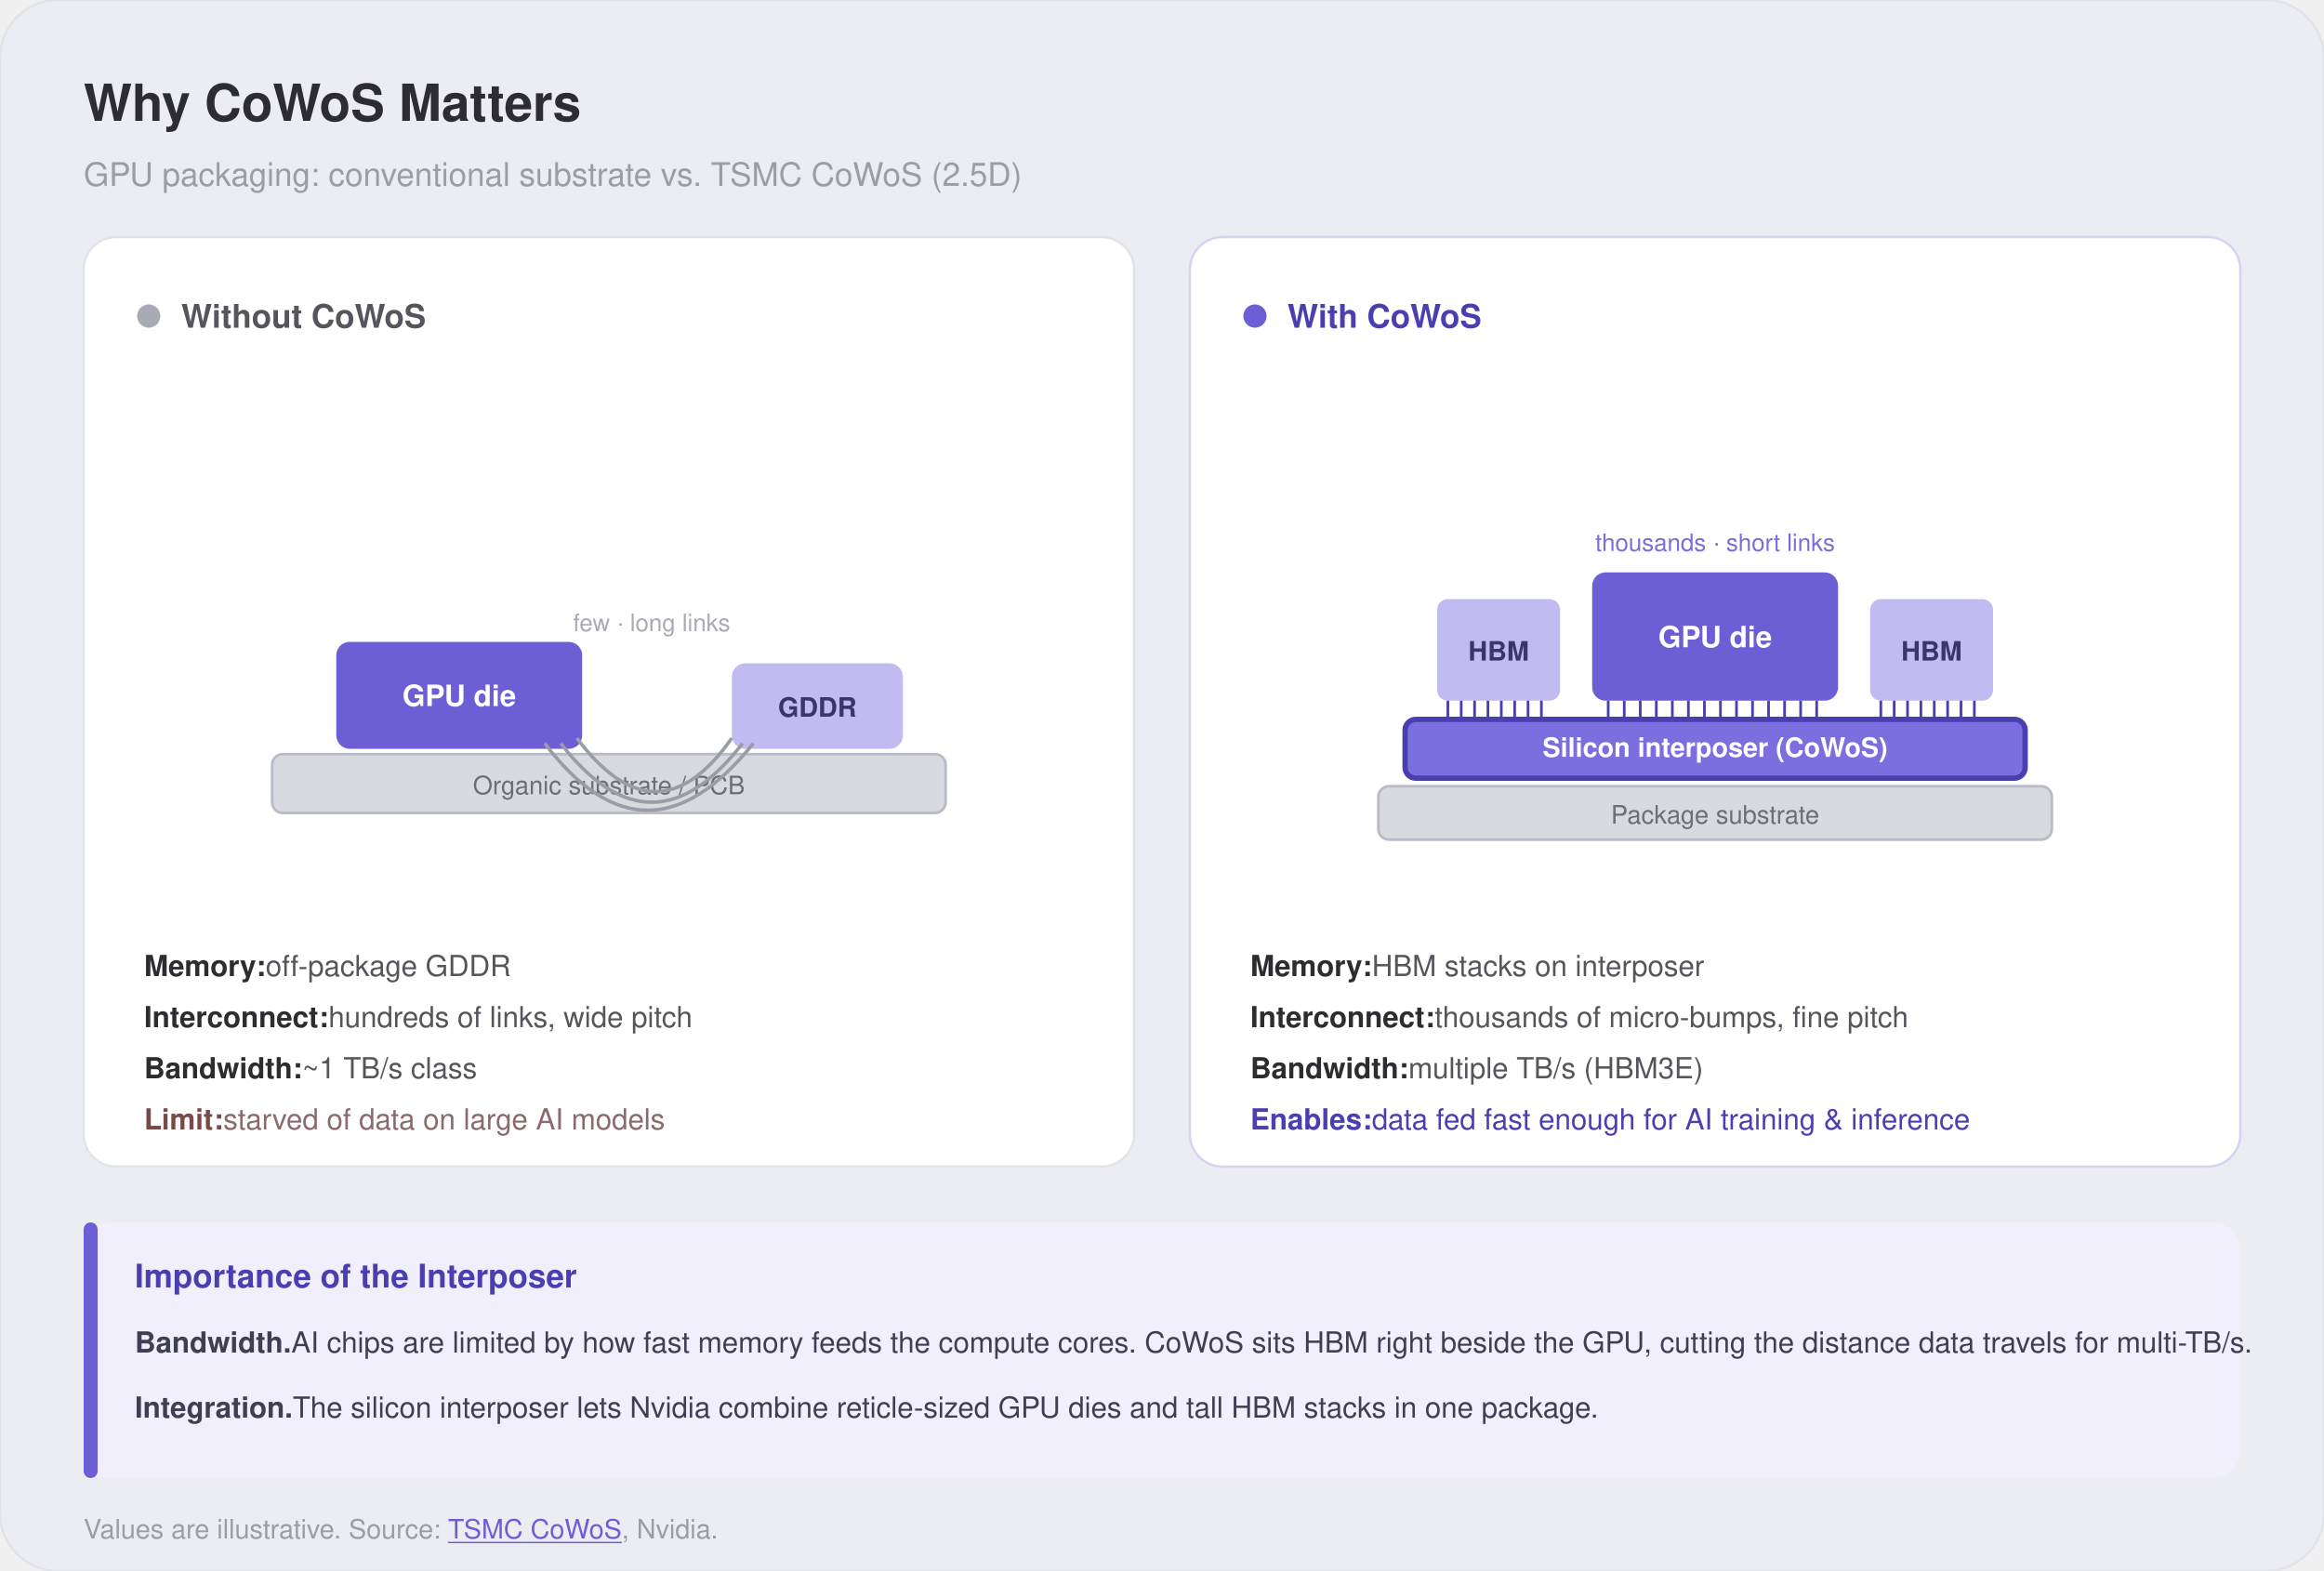
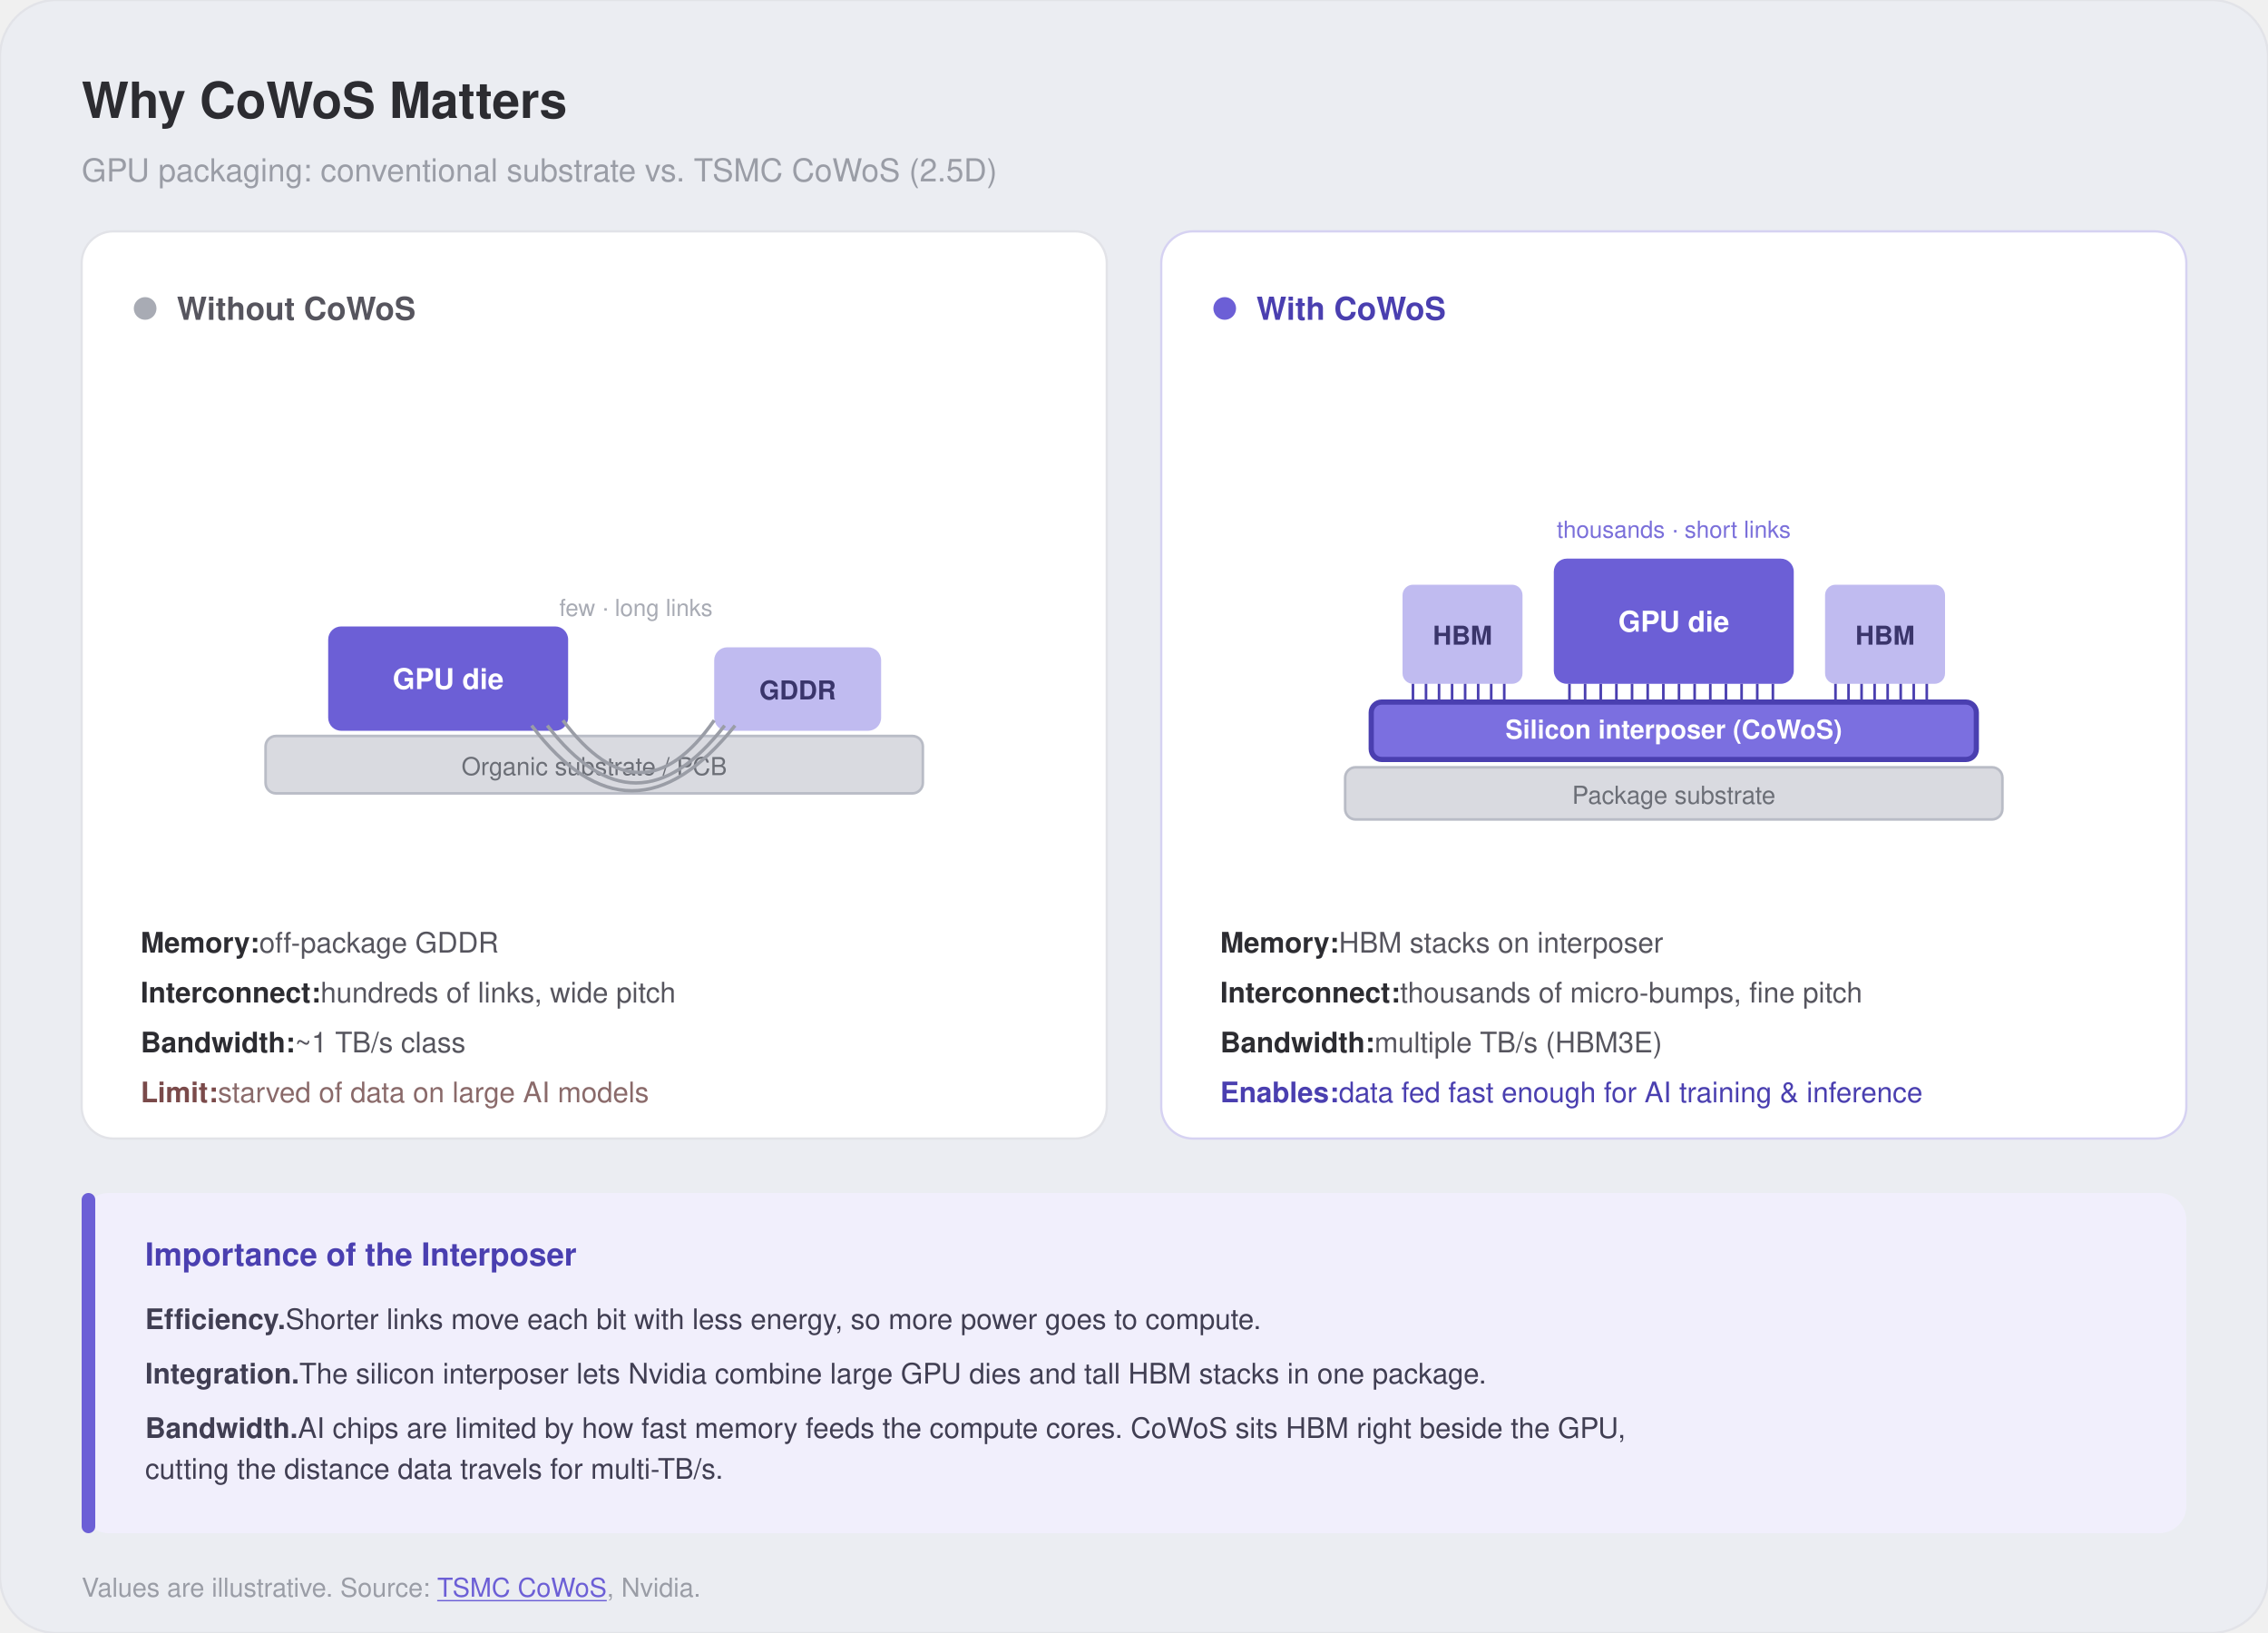
- <svg xmlns="http://www.w3.org/2000/svg" width="1000" height="676" viewBox="0 -2 1000 676" font-family="Helvetica, Arial, sans-serif">
-   <rect x="0" y="-2" width="1000" height="676" rx="25" fill="#EBEDF2" stroke="#E2E3E8" stroke-width="1" />
+ <svg xmlns="http://www.w3.org/2000/svg" width="1000" height="720" viewBox="0 -2 1000 720" font-family="Helvetica, Arial, sans-serif">
+   <rect x="0" y="-2" width="1000" height="720" rx="25" fill="#EBEDF2" stroke="#E2E3E8" stroke-width="1" />
  <text x="36" y="50" font-size="22" font-weight="600" fill="#2C2C31">Why CoWoS Matters</text>
  <text x="36" y="78" font-size="14" fill="#9A9DA6">GPU packaging: conventional substrate vs. TSMC CoWoS (2.5D)</text>
  <rect x="36" y="100" width="452" height="400" rx="14" fill="#FFFFFF" stroke="#E2E3E8" />
  <circle cx="64" cy="134" r="5" fill="#A8ABB4" />
  <text x="78" y="139" font-size="14" font-weight="700" fill="#56555E">Without CoWoS</text>
  <g transform="translate(89.5,150) scale(1.15)">
    <rect x="24" y="150" width="252" height="22" rx="4" fill="#D9DAE0" stroke="#B9BCC6" />
    <text x="150" y="165" text-anchor="middle" font-size="9.5" fill="#6B6E76">Organic substrate / PCB</text>
    <rect x="48" y="108" width="92" height="40" rx="5" fill="#6C5FD6" />
    <text x="94" y="132" text-anchor="middle" font-size="11" fill="#FFFFFF" font-weight="600">GPU die</text>
    <rect x="196" y="116" width="64" height="32" rx="5" fill="#C0BBF0" />
    <text x="228" y="136" text-anchor="middle" font-size="10" fill="#3A356B" font-weight="600">GDDR</text>
    <path d="M138 144 Q168 184 196 144" fill="none" stroke="#9A9DA6" stroke-width="1.3" />
    <path d="M132 146 Q166 190 200 146" fill="none" stroke="#9A9DA6" stroke-width="1.3" />
    <path d="M126 146 Q164 196 204 146" fill="none" stroke="#9A9DA6" stroke-width="1.3" />
    <text x="166" y="104" text-anchor="middle" font-size="9" fill="#A8ABB4">few · long links</text>
  </g>
  <text x="62" y="418" font-size="12.5" fill="#56555E">
    <tspan fill="#2C2C31" font-weight="700">Memory: </tspan>off-package GDDR</text>
  <text x="62" y="440" font-size="12.5" fill="#56555E">
    <tspan fill="#2C2C31" font-weight="700">Interconnect: </tspan>hundreds of links, wide pitch</text>
  <text x="62" y="462" font-size="12.5" fill="#56555E">
    <tspan fill="#2C2C31" font-weight="700">Bandwidth: </tspan>~1 TB/s class</text>
  <text x="62" y="484" font-size="12.5" fill="#8A6A6A">
    <tspan fill="#7A4A4A" font-weight="700">Limit: </tspan>starved of data on large AI models</text>
  <rect x="512" y="100" width="452" height="400" rx="14" fill="#FFFFFF" stroke="#D6D2F2" />
  <circle cx="540" cy="134" r="5" fill="#6C5FD6" />
  <text x="554" y="139" font-size="14" font-weight="700" fill="#4A3FB0">With CoWoS</text>
  <g transform="translate(565.5,150) scale(1.15)">
    <rect x="24" y="162" width="252" height="20" rx="4" fill="#D9DAE0" stroke="#B9BCC6" />
    <text x="150" y="176" text-anchor="middle" font-size="9.5" fill="#6B6E76">Package substrate</text>
    <rect x="34" y="137" width="232" height="22" rx="4" fill="#7B6FE0" stroke="#4A3FB0" stroke-width="2" />
    <text x="150" y="151" text-anchor="middle" font-size="10" fill="#FFFFFF" font-weight="700">Silicon interposer (CoWoS)</text>
    <rect x="46" y="92" width="46" height="38" rx="4" fill="#C0BBF0" />
    <text x="69" y="115" text-anchor="middle" font-size="10" fill="#3A356B" font-weight="600">HBM</text>
    <rect x="104" y="82" width="92" height="48" rx="5" fill="#6C5FD6" />
    <text x="150" y="110" text-anchor="middle" font-size="11" fill="#FFFFFF" font-weight="600">GPU die</text>
    <rect x="208" y="92" width="46" height="38" rx="4" fill="#C0BBF0" />
    <text x="231" y="115" text-anchor="middle" font-size="10" fill="#3A356B" font-weight="600">HBM</text>
    <g stroke="#4A3FB0" stroke-width="1">
      <line x1="50" y1="130" x2="50" y2="137" />
      <line x1="55" y1="130" x2="55" y2="137" />
      <line x1="60" y1="130" x2="60" y2="137" />
      <line x1="65" y1="130" x2="65" y2="137" />
      <line x1="70" y1="130" x2="70" y2="137" />
      <line x1="75" y1="130" x2="75" y2="137" />
      <line x1="80" y1="130" x2="80" y2="137" />
      <line x1="85" y1="130" x2="85" y2="137" />
      <line x1="110" y1="130" x2="110" y2="137" />
      <line x1="116" y1="130" x2="116" y2="137" />
      <line x1="122" y1="130" x2="122" y2="137" />
      <line x1="128" y1="130" x2="128" y2="137" />
      <line x1="134" y1="130" x2="134" y2="137" />
      <line x1="140" y1="130" x2="140" y2="137" />
      <line x1="146" y1="130" x2="146" y2="137" />
      <line x1="152" y1="130" x2="152" y2="137" />
      <line x1="158" y1="130" x2="158" y2="137" />
      <line x1="164" y1="130" x2="164" y2="137" />
      <line x1="170" y1="130" x2="170" y2="137" />
      <line x1="176" y1="130" x2="176" y2="137" />
      <line x1="182" y1="130" x2="182" y2="137" />
      <line x1="188" y1="130" x2="188" y2="137" />
      <line x1="212" y1="130" x2="212" y2="137" />
      <line x1="217" y1="130" x2="217" y2="137" />
      <line x1="222" y1="130" x2="222" y2="137" />
      <line x1="227" y1="130" x2="227" y2="137" />
      <line x1="232" y1="130" x2="232" y2="137" />
      <line x1="237" y1="130" x2="237" y2="137" />
      <line x1="242" y1="130" x2="242" y2="137" />
      <line x1="247" y1="130" x2="247" y2="137" />
    </g>
    <text x="150" y="74" text-anchor="middle" font-size="9" fill="#7A6FDA">thousands · short links</text>
  </g>
  <text x="538" y="418" font-size="12.5" fill="#56555E">
    <tspan fill="#2C2C31" font-weight="700">Memory: </tspan>HBM stacks on interposer</text>
  <text x="538" y="440" font-size="12.5" fill="#56555E">
    <tspan fill="#2C2C31" font-weight="700">Interconnect: </tspan>thousands of micro-bumps, fine pitch</text>
  <text x="538" y="462" font-size="12.5" fill="#56555E">
    <tspan fill="#2C2C31" font-weight="700">Bandwidth: </tspan>multiple TB/s (HBM3E)</text>
  <text x="538" y="484" font-size="12.5" fill="#4A3FB0">
    <tspan fill="#4A3FB0" font-weight="700">Enables: </tspan>data fed fast enough for AI training &amp; inference</text>
-   <rect x="36" y="524" width="928" height="110" rx="12" fill="#F1EFFC" />
-   <rect x="36" y="524" width="6" height="110" rx="3" fill="#6C5FD6" />
-   <text x="58" y="552" font-size="14" font-weight="700" fill="#4A3FB0">Importance of the Interposer</text>
-   <text x="58" y="580" font-size="12.5" fill="#403E52">
-     <tspan font-weight="700">Bandwidth. </tspan>AI chips are limited by how fast memory feeds the compute cores. CoWoS sits HBM right beside the GPU, cutting the distance data travels for multi-TB/s.</text>
-   <text x="58" y="608" font-size="12.5" fill="#403E52">
-     <tspan font-weight="700">Integration. </tspan>The silicon interposer lets Nvidia combine reticle-sized GPU dies and tall HBM stacks in one package.</text>
-   <text x="36" y="660" font-size="11.5" fill="#9A9DA6">Values are illustrative. Source: <a href="https://3dfabric.tsmc.com/english/dedicatedFoundry/technology/cowos.htm" target="_blank">
+   <rect x="36" y="524" width="928" height="150" rx="12" fill="#F1EFFC" />
+   <rect x="36" y="524" width="6" height="150" rx="3" fill="#6C5FD6" />
+   <text x="64" y="556" font-size="14" font-weight="700" fill="#4A3FB0">Importance of the Interposer</text>
+   <text x="64" y="584" font-size="12.5" fill="#403E52">
+     <tspan font-weight="700">Efficiency. </tspan>Shorter links move each bit with less energy, so more power goes to compute.</text>
+   <text x="64" y="608" font-size="12.5" fill="#403E52">
+     <tspan font-weight="700">Integration. </tspan>The silicon interposer lets Nvidia combine large GPU dies and tall HBM stacks in one package.</text>
+   <text x="64" y="632" font-size="12.5" fill="#403E52">
+     <tspan font-weight="700">Bandwidth. </tspan>AI chips are limited by how fast memory feeds the compute cores. CoWoS sits HBM right beside the GPU,<tspan x="64" dy="18">cutting the distance data travels for multi-TB/s.</tspan>
+   </text>
+   <text x="36" y="702" font-size="11.5" fill="#9A9DA6">Values are illustrative. Source: <a href="https://3dfabric.tsmc.com/english/dedicatedFoundry/technology/cowos.htm" target="_blank">
      <tspan fill="#6C5FD6" text-decoration="underline">TSMC CoWoS</tspan>
    </a>, Nvidia.</text>
</svg>
